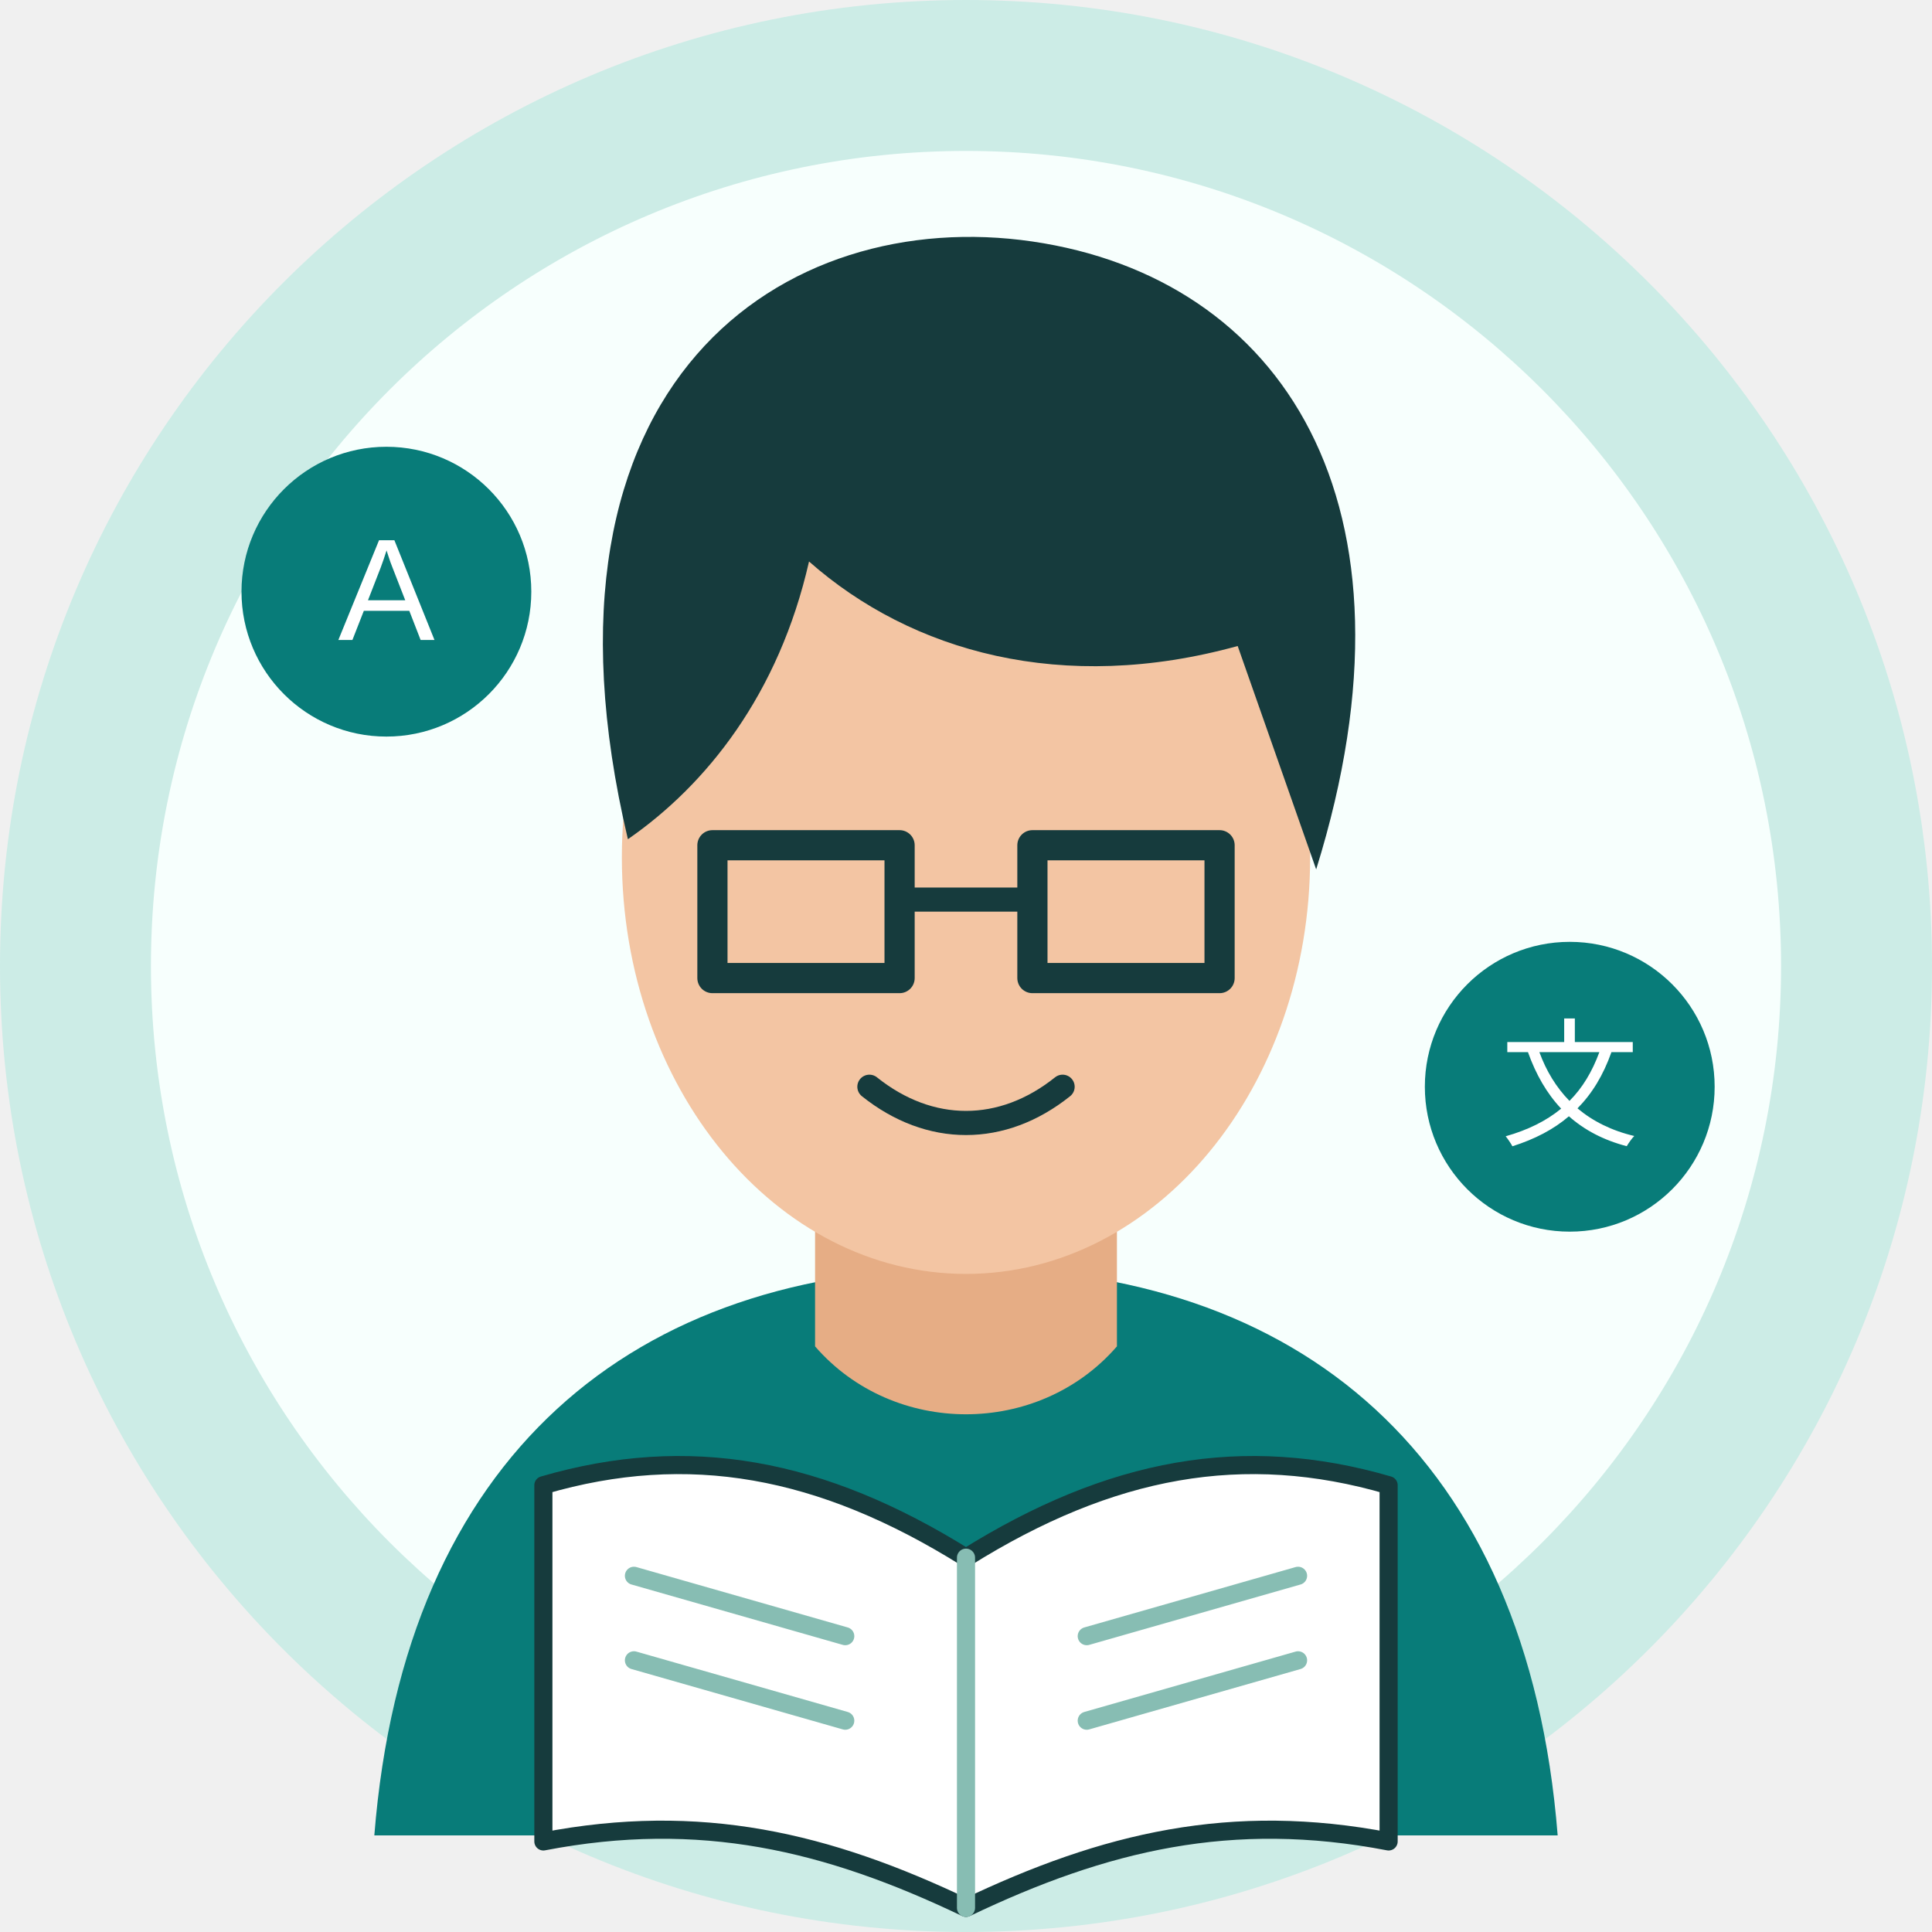
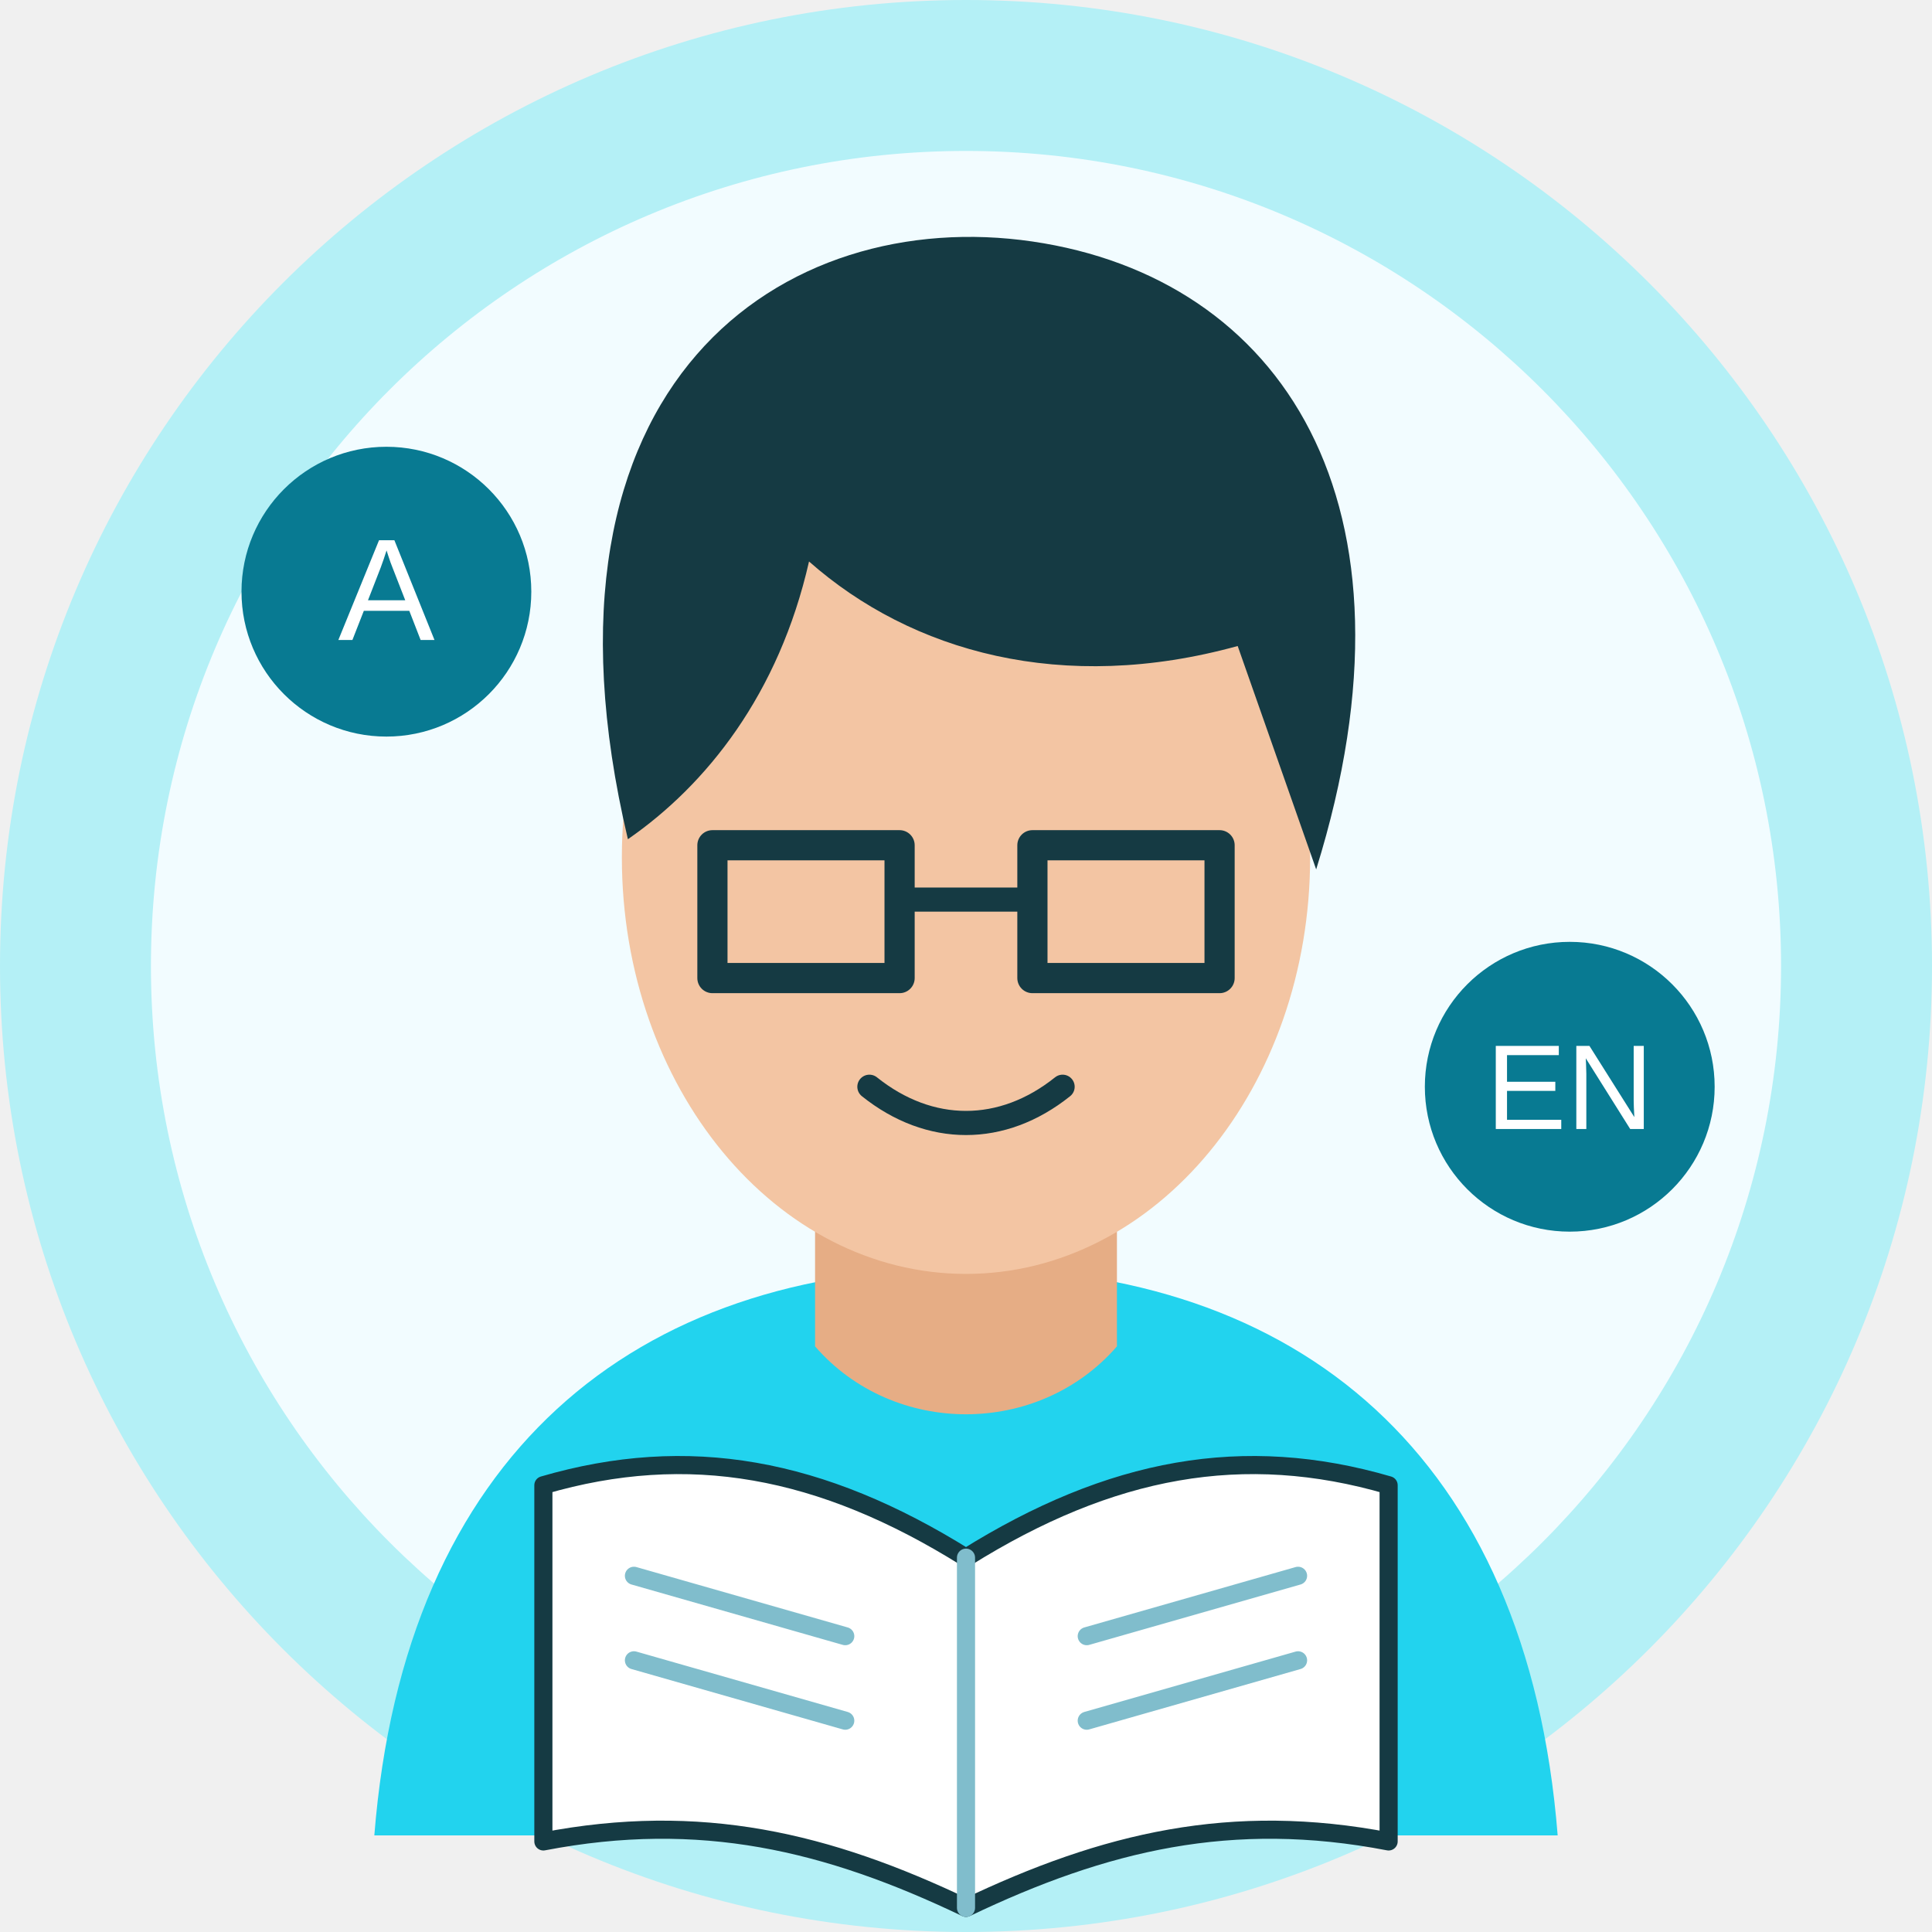
<svg xmlns="http://www.w3.org/2000/svg" width="320" height="320" viewBox="0 0 320 320">
-   <circle cx="160" cy="160" r="160" fill="#ccece6" />
-   <circle cx="160" cy="160" r="135" fill="#f7fffd" />
-   <path d="M62 304c5-63 43-94 98-94s93 31 98 94" fill="#087c79" />
+   <circle cx="160" cy="160" r="160" fill="#b4f0f6" />
+   <circle cx="160" cy="160" r="135" fill="#f2fcff" />
+   <path d="M62 304c5-63 43-94 98-94s93 31 98 94" fill="#22d3ee" />
  <path d="M135 184v39c13 15 37 15 50 0v-39" fill="#e6ad85" />
  <ellipse cx="160" cy="142" rx="57" ry="69" fill="#f3c5a3" />
-   <path d="M104 139c-18-76 26-105 67-99 41 6 66 43 47 104l-13-37c-29 8-54 1-71-14-5 22-17 37-30 46" fill="#163b3d" />
-   <path d="M118 140h31v22h-31zm53 0h31v22h-31z" fill="none" stroke="#163b3d" stroke-width="5" stroke-linejoin="round" />
-   <path d="M149 149h22m-27 31c10 8 22 8 32 0" fill="none" stroke="#163b3d" stroke-width="4" stroke-linecap="round" />
-   <path d="M90 246c24-7 46-3 70 12 24-15 46-19 70-12v59c-26-5-47 0-70 11-23-11-44-16-70-11z" fill="#fff" stroke="#163b3d" stroke-width="3" stroke-linejoin="round" />
-   <path d="M160 258v58m-55-55 35 10m-35 4 35 10m40-14 35-10m-35 24 35-10" fill="none" stroke="#87bdb3" stroke-width="3" stroke-linecap="round" />
-   <circle cx="64" cy="98" r="24" fill="#087c79" />
+   <path d="M104 139c-18-76 26-105 67-99 41 6 66 43 47 104l-13-37c-29 8-54 1-71-14-5 22-17 37-30 46" fill="#153a43" />
+   <path d="M118 140h31v22h-31zm53 0h31v22h-31z" fill="none" stroke="#153a43" stroke-width="5" stroke-linejoin="round" />
+   <path d="M149 149h22m-27 31c10 8 22 8 32 0" fill="none" stroke="#153a43" stroke-width="4" stroke-linecap="round" />
+   <path d="M90 246c24-7 46-3 70 12 24-15 46-19 70-12v59c-26-5-47 0-70 11-23-11-44-16-70-11z" fill="#fff" stroke="#153a43" stroke-width="3" stroke-linejoin="round" />
+   <path d="M160 258v58m-55-55 35 10m-35 4 35 10m40-14 35-10m-35 24 35-10" fill="none" stroke="#80bdcc" stroke-width="3" stroke-linecap="round" />
+   <circle cx="64" cy="98" r="24" fill="#087a92" />
  <text x="64" y="106" font-family="Arial, sans-serif" font-size="24" text-anchor="middle" fill="#fff">A</text>
-   <circle cx="260" cy="180" r="24" fill="#087c79" />
-   <text x="260" y="188" font-family="Arial, sans-serif" font-size="23" text-anchor="middle" fill="#fff">文</text>
+   <circle cx="260" cy="180" r="24" fill="#087a92" />
+   <text x="260" y="187" font-family="Arial, sans-serif" font-size="20" text-anchor="middle" fill="#fff">EN</text>
</svg>
